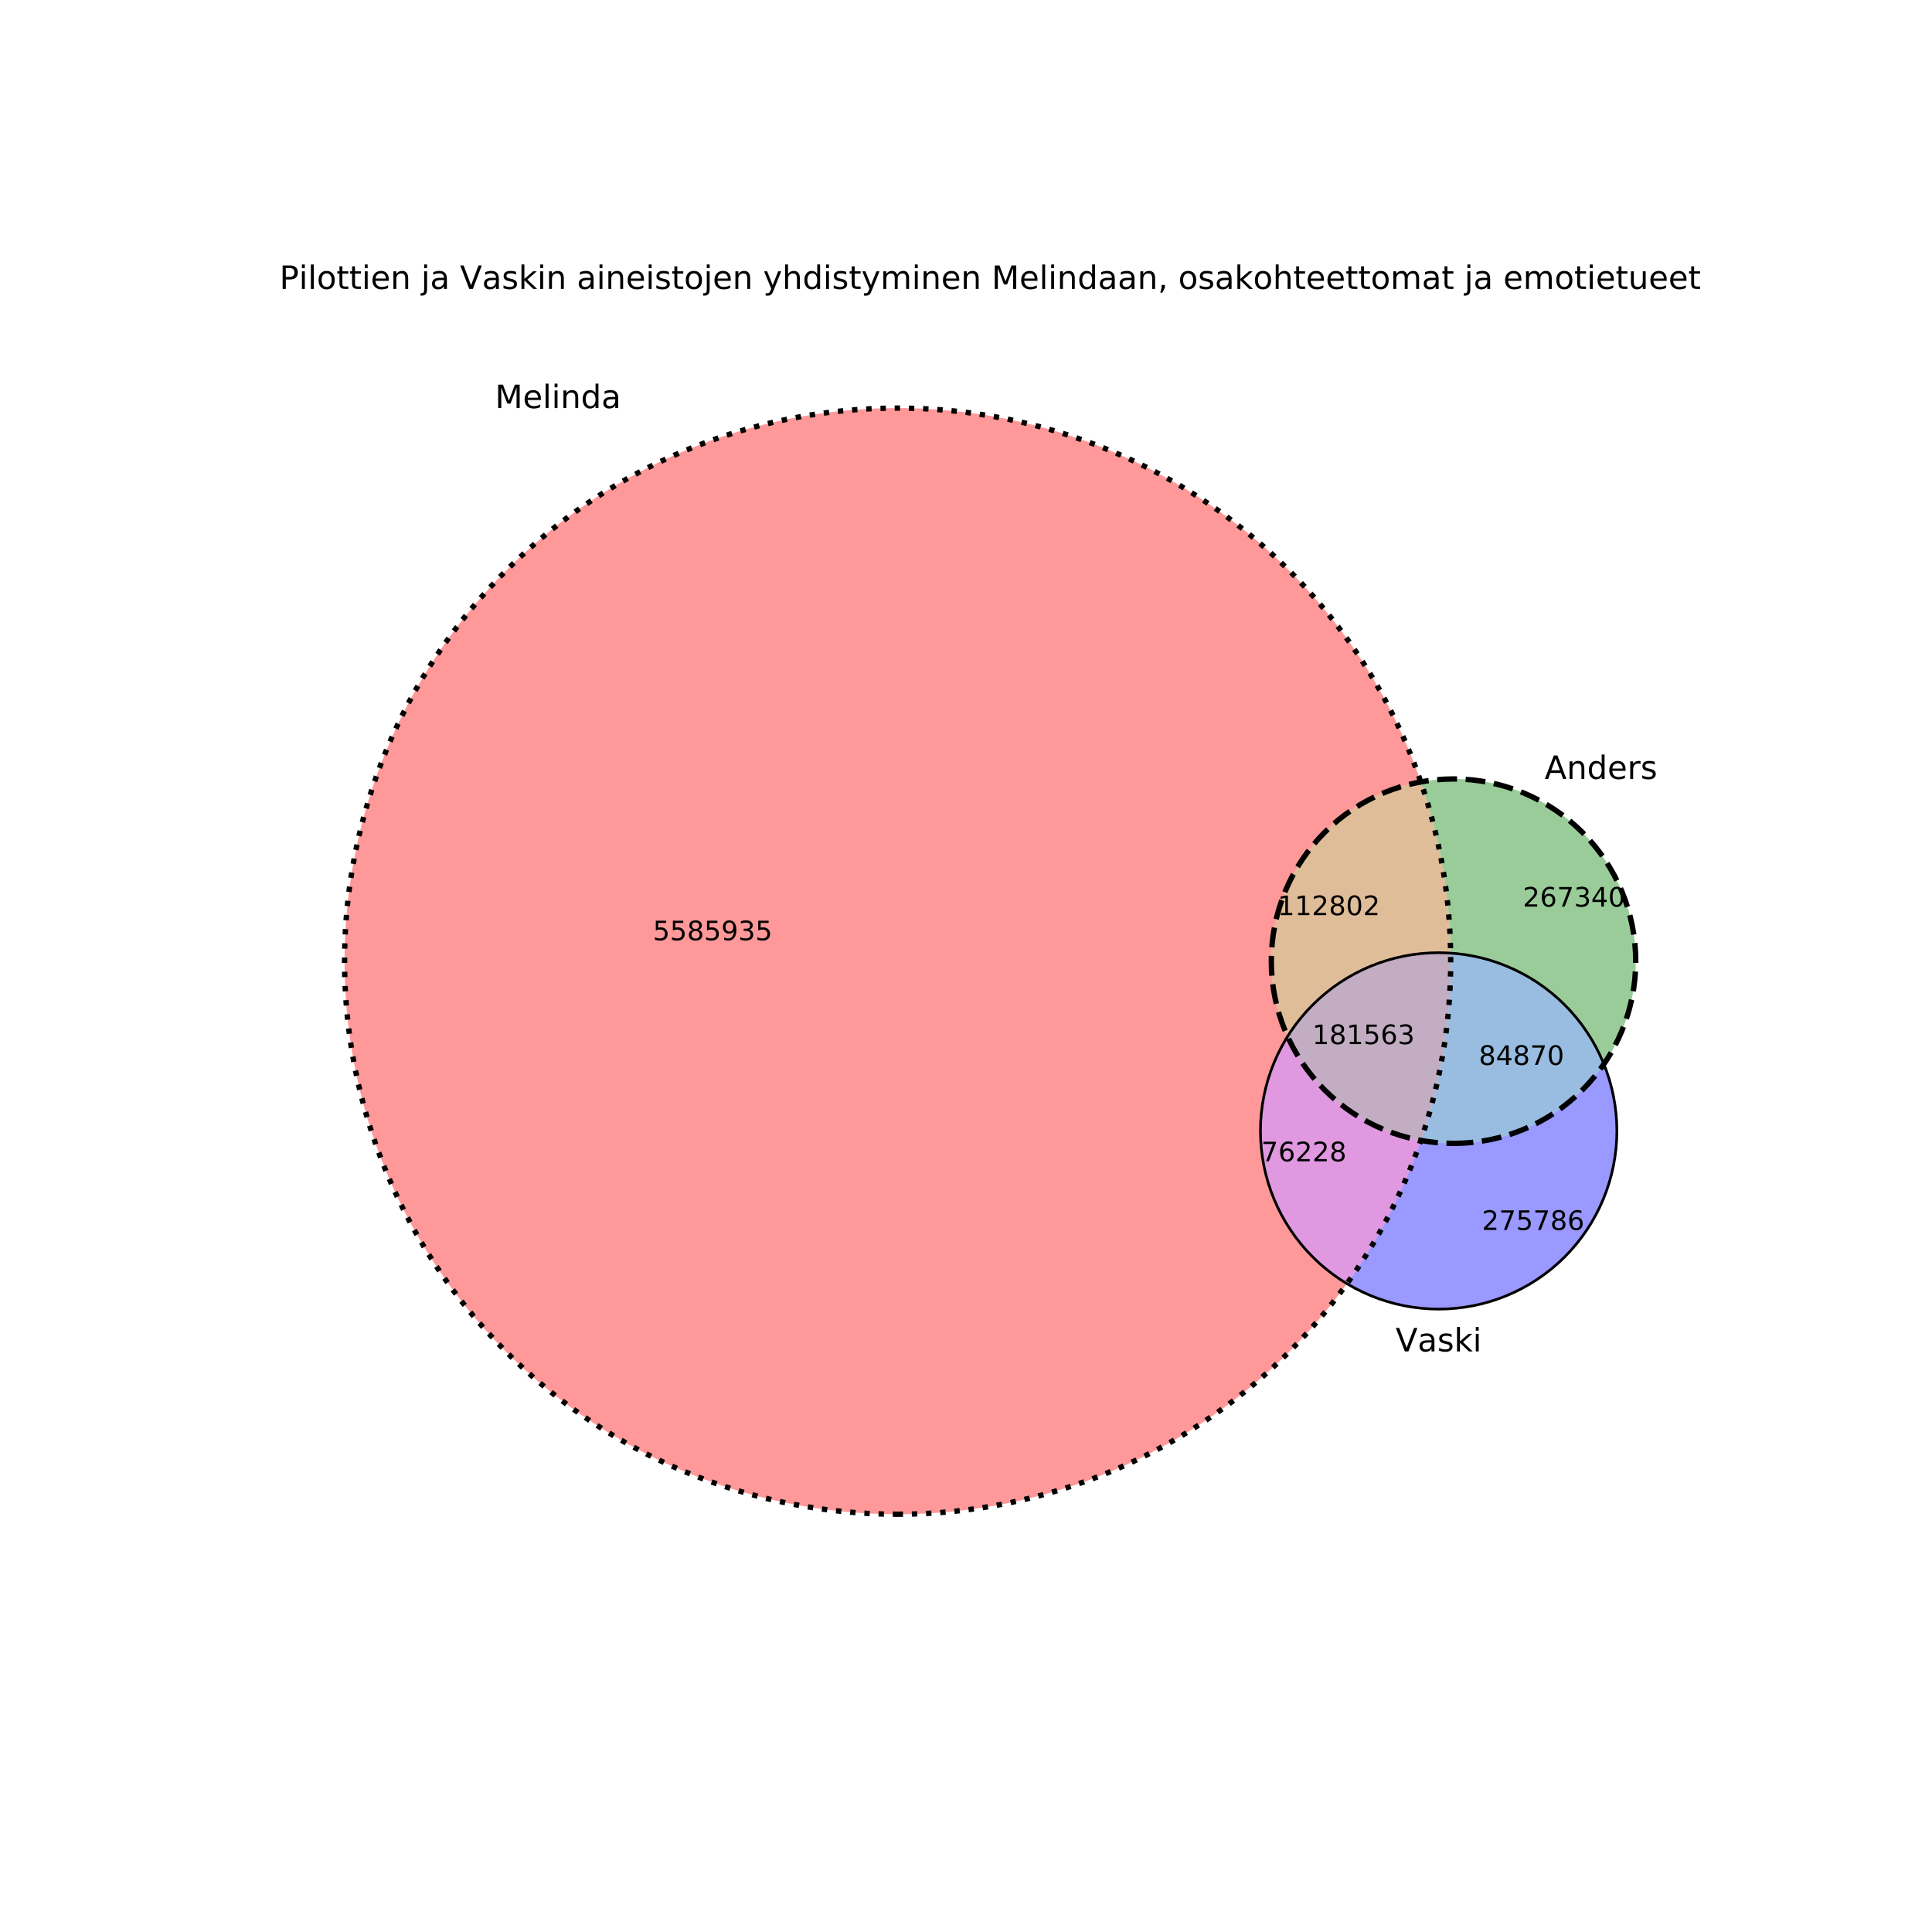
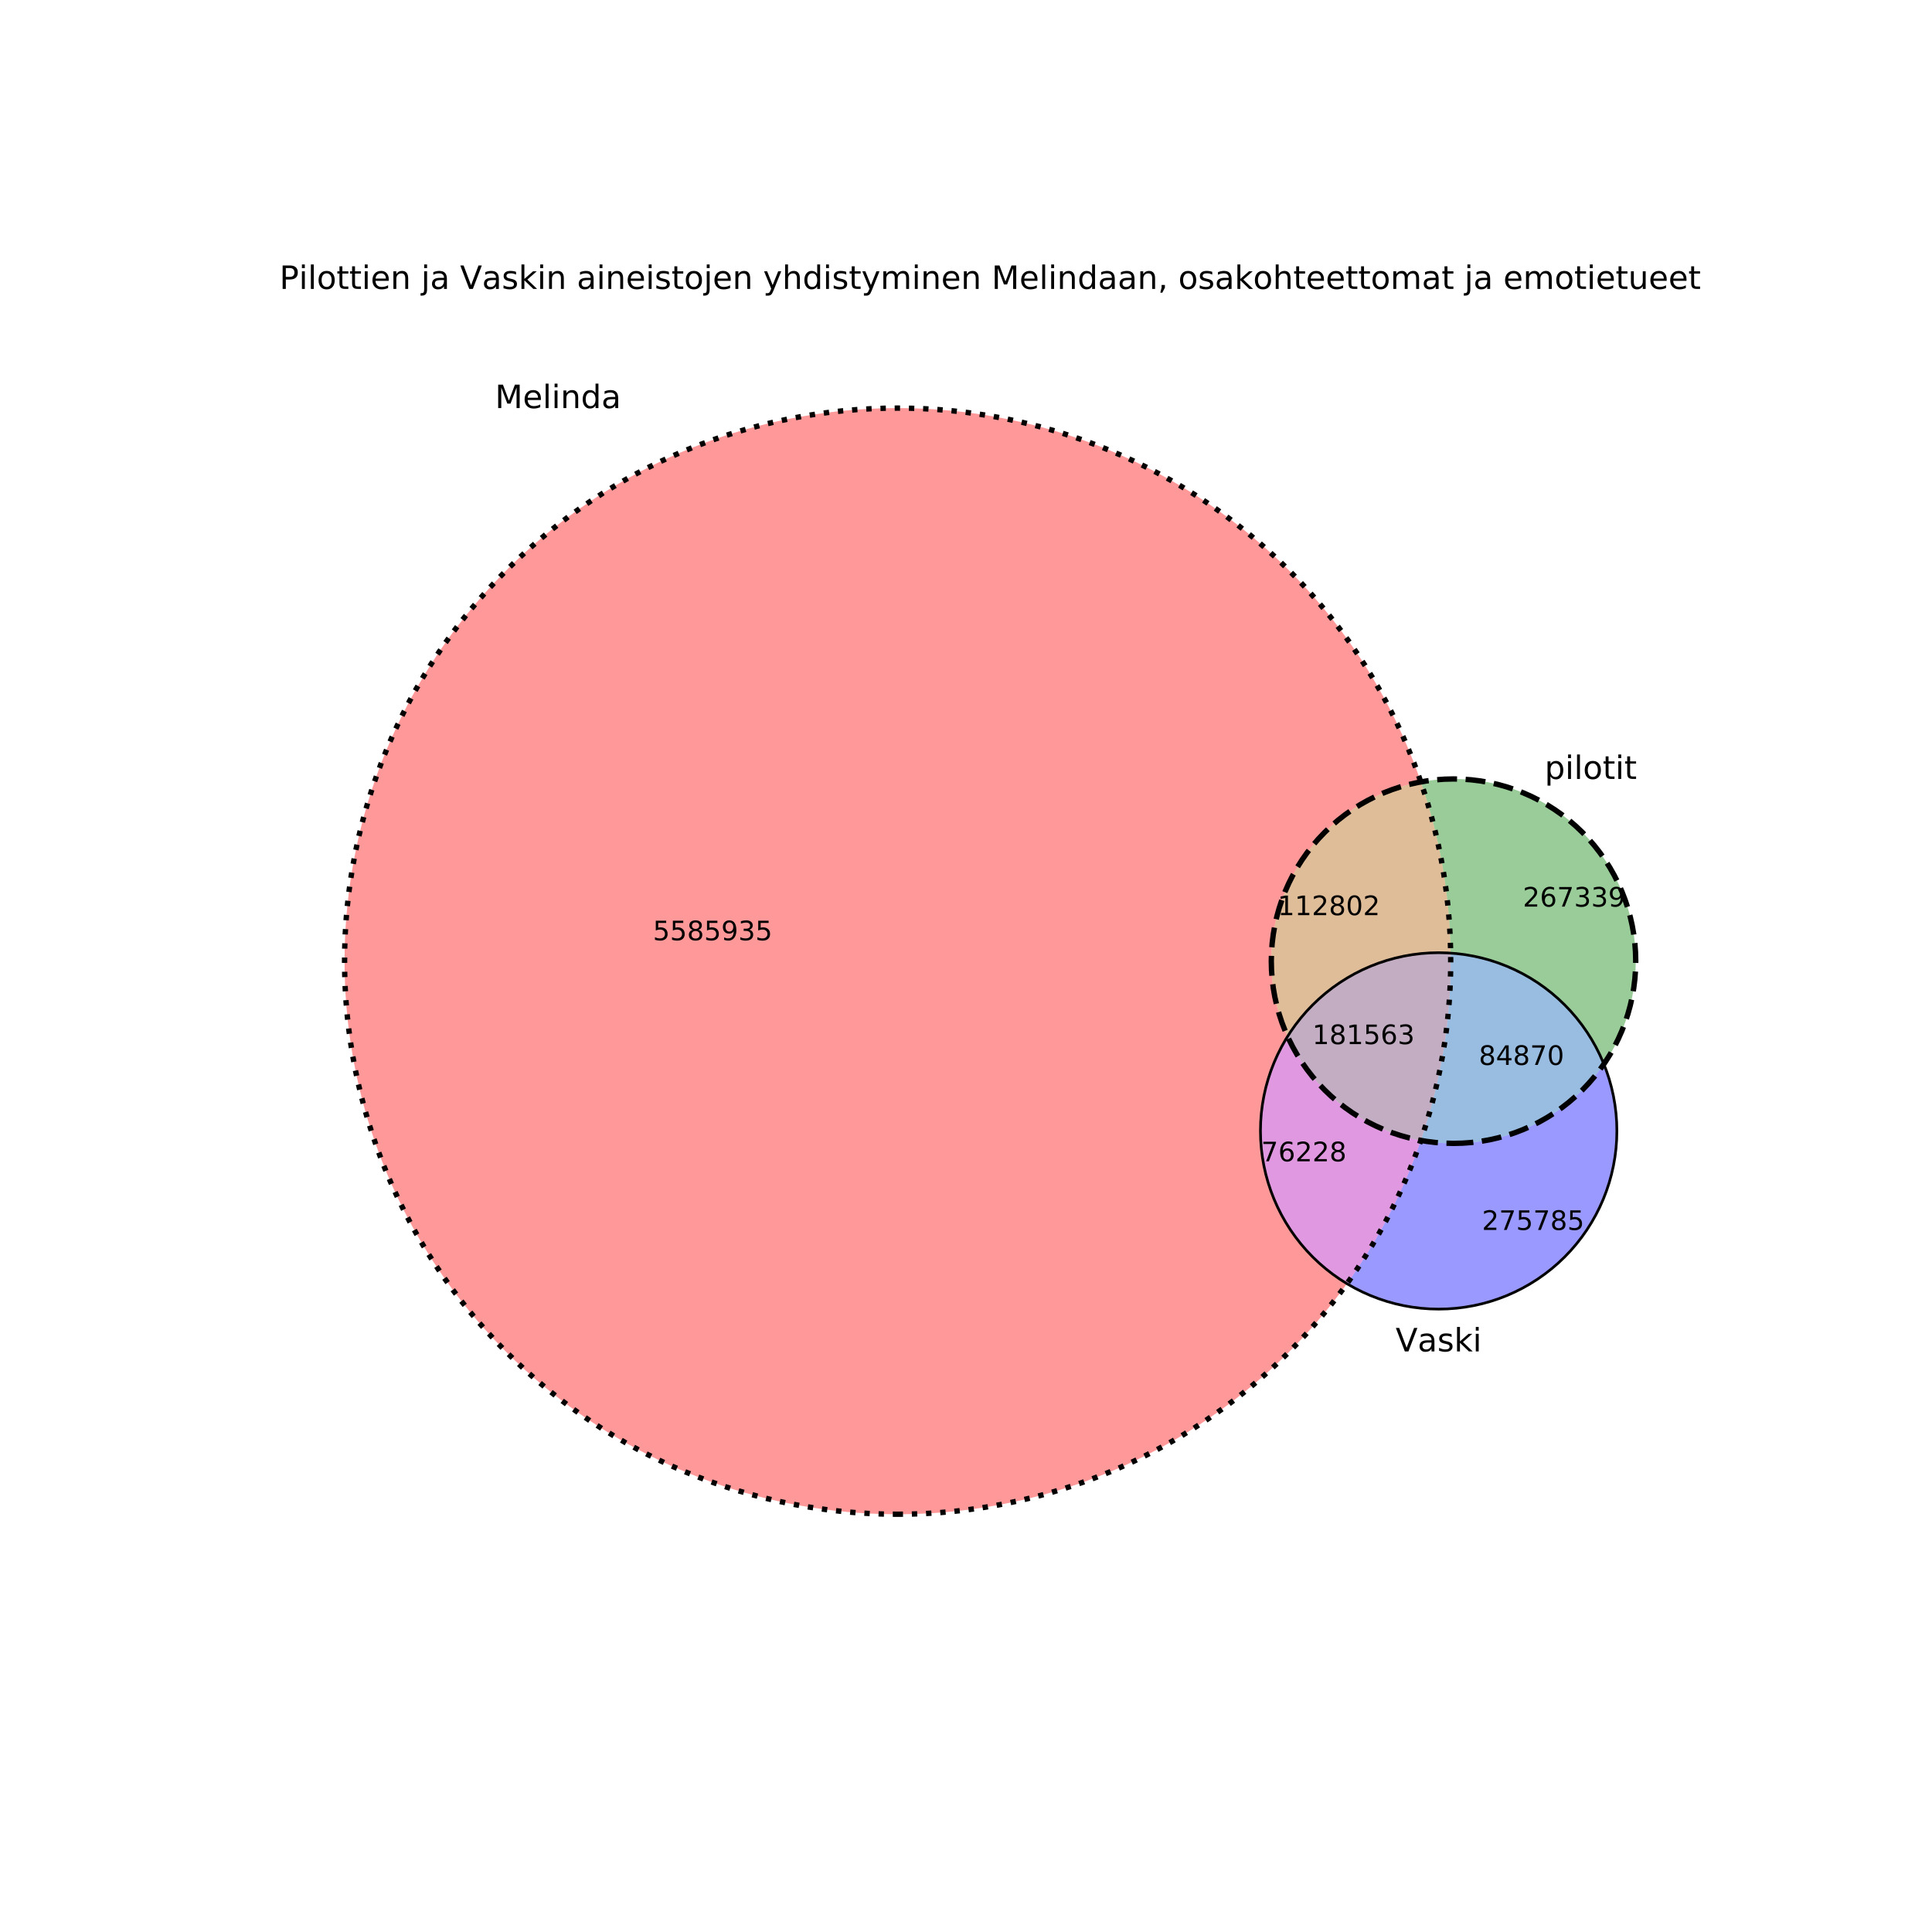
<svg xmlns="http://www.w3.org/2000/svg" xmlns:xlink="http://www.w3.org/1999/xlink" height="720pt" version="1.1" viewBox="0 0 720 720" width="720pt">
  <defs>
    <style type="text/css">
*{stroke-linecap:butt;stroke-linejoin:round;}
  </style>
  </defs>
  <g id="figure_1">
    <g id="patch_1">
      <path d="M 0 720  L 720 720  L 720 0  L 0 0  z " style="fill:#ffffff;" />
    </g>
    <g id="axes_1">
      <g id="patch_2">
-         <path clip-path="url(#p26ee53c2f3)" d="M 529.507 291.393  C 522.071 269.69 511.063 249.379 496.938 231.301  C 482.813 213.223 465.769 197.629 446.508 185.164  C 427.248 172.699 406.041 163.537 383.763 158.056  C 361.486 152.575 338.449 150.852 315.603 152.958  C 292.758 155.064 270.424 160.969 249.524 170.43  C 228.624 179.891 209.449 192.776 192.792 208.551  C 176.135 224.327 162.228 242.774 151.646 263.13  C 141.063 283.485 133.954 305.466 130.61 328.163  C 127.267 350.86 127.737 373.957 132 396.499  C 136.263 419.042 144.26 440.715 155.66 460.624  C 167.061 480.533 181.706 498.399 198.99 513.485  C 216.275 528.571 235.957 540.665 257.225 549.269  C 278.492 557.873 301.048 562.866 323.96 564.041  C 346.872 565.217 369.82 562.559 391.856 556.177  C 413.893 549.796 434.71 539.779 453.448 526.542  C 472.186 513.305 488.583 497.031 501.961 478.394  C 494.398 473.852 487.814 467.849 482.596 460.735  C 477.379 453.621 473.63 445.539 471.571 436.96  C 469.511 428.382 469.181 419.478 470.6 410.771  C 472.02 402.064 475.16 393.726 479.837 386.245  C 475.574 376.845 473.51 366.595 473.803 356.277  C 474.095 345.959 476.736 335.842 481.524 326.698  C 486.313 317.553 493.124 309.62 501.438 303.503  C 509.752 297.386 519.352 293.244 529.507 291.393  " style="fill:#ff0000;opacity:0.4;" />
+         <path clip-path="url(#pcb6c065534)" d="M 529.507 291.393  C 522.071 269.69 511.063 249.379 496.938 231.301  C 482.813 213.223 465.769 197.629 446.509 185.164  C 427.248 172.699 406.041 163.537 383.763 158.056  C 361.486 152.575 338.449 150.852 315.603 152.958  C 292.758 155.064 270.424 160.969 249.524 170.43  C 228.624 179.891 209.449 192.776 192.792 208.551  C 176.135 224.327 162.228 242.774 151.646 263.13  C 141.063 283.485 133.954 305.466 130.61 328.163  C 127.267 350.86 127.737 373.957 132 396.499  C 136.263 419.042 144.26 440.715 155.66 460.624  C 167.061 480.533 181.706 498.399 198.99 513.485  C 216.275 528.571 235.957 540.665 257.225 549.269  C 278.493 557.873 301.048 562.866 323.96 564.042  C 346.872 565.217 369.82 562.559 391.857 556.178  C 413.893 549.796 434.71 539.779 453.448 526.542  C 472.186 513.304 488.583 497.031 501.961 478.394  C 494.398 473.852 487.814 467.849 482.597 460.735  C 477.379 453.621 473.63 445.539 471.571 436.96  C 469.511 428.382 469.181 419.478 470.601 410.771  C 472.02 402.063 475.16 393.726 479.837 386.245  C 475.574 376.845 473.51 366.595 473.803 356.277  C 474.095 345.959 476.736 335.842 481.525 326.698  C 486.313 317.553 493.124 309.62 501.438 303.503  C 509.752 297.386 519.353 293.244 529.507 291.393  " style="fill:#ff0000;opacity:0.4;" />
      </g>
      <g id="patch_3">
-         <path clip-path="url(#p26ee53c2f3)" d="M 529.507 291.393  C 533.022 301.651 535.722 312.171 537.581 322.853  C 539.441 333.536 540.454 344.349 540.613 355.192  C 553.054 356.03 565.011 360.355 575.109 367.67  C 585.208 374.984 593.045 384.998 597.719 396.557  C 605.289 385.499 609.418 372.443 609.585 359.044  C 609.751 345.644 605.947 332.489 598.655 321.246  C 591.362 310.003 580.902 301.167 568.599 295.855  C 556.296 290.543 542.691 288.99 529.507 291.393  " style="fill:#008000;opacity:0.4;" />
+         <path clip-path="url(#pcb6c065534)" d="M 529.507 291.393  C 533.022 301.651 535.722 312.171 537.581 322.853  C 539.441 333.536 540.454 344.349 540.613 355.192  C 553.054 356.03 565.011 360.355 575.109 367.67  C 585.208 374.984 593.045 384.997 597.719 396.557  C 605.289 385.499 609.418 372.443 609.585 359.043  C 609.751 345.644 605.947 332.489 598.655 321.246  C 591.362 310.003 580.902 301.167 568.599 295.855  C 556.296 290.543 542.691 288.99 529.507 291.393  " style="fill:#008000;opacity:0.4;" />
      </g>
      <g id="patch_4">
-         <path clip-path="url(#p26ee53c2f3)" d="M 529.507 291.393  C 519.352 293.244 509.752 297.386 501.438 303.503  C 493.124 309.62 486.313 317.553 481.524 326.698  C 476.736 335.842 474.095 345.959 473.803 356.277  C 473.51 366.595 475.574 376.845 479.837 386.245  C 486.209 376.055 495.229 367.783 505.931 362.314  C 516.633 356.846 528.622 354.384 540.613 355.192  C 540.454 344.349 539.441 333.536 537.581 322.853  C 535.722 312.171 533.022 301.651 529.507 291.393  " style="fill:#b25900;opacity:0.4;" />
+         <path clip-path="url(#pcb6c065534)" d="M 529.507 291.393  C 519.353 293.244 509.752 297.386 501.438 303.503  C 493.124 309.62 486.313 317.553 481.525 326.698  C 476.736 335.842 474.095 345.959 473.803 356.277  C 473.51 366.595 475.574 376.845 479.837 386.245  C 486.209 376.055 495.229 367.783 505.931 362.314  C 516.633 356.846 528.622 354.384 540.613 355.192  C 540.454 344.349 539.441 333.536 537.581 322.853  C 535.722 312.171 533.022 301.651 529.507 291.393  " style="fill:#b25900;opacity:0.4;" />
      </g>
      <g id="patch_5">
-         <path clip-path="url(#p26ee53c2f3)" d="M 501.961 478.394  C 513.899 485.561 527.793 488.797 541.669 487.639  C 555.545 486.482 568.712 480.99 579.297 471.944  C 589.882 462.897 597.359 450.747 600.665 437.221  C 603.97 423.695 602.939 409.466 597.719 396.557  C 590.312 407.379 579.926 415.827 567.823 420.875  C 555.719 425.923 542.409 427.358 529.507 425.007  C 526.249 434.517 522.299 443.776 517.69 452.709  C 513.08 461.643 507.823 470.227 501.961 478.394  " style="fill:#0000ff;opacity:0.4;" />
+         <path clip-path="url(#pcb6c065534)" d="M 501.961 478.394  C 513.899 485.561 527.793 488.797 541.669 487.639  C 555.545 486.482 568.712 480.99 579.297 471.943  C 589.882 462.897 597.359 450.747 600.665 437.221  C 603.97 423.695 602.939 409.466 597.719 396.557  C 590.312 407.379 579.926 415.827 567.823 420.875  C 555.719 425.923 542.409 427.358 529.507 425.007  C 526.249 434.517 522.299 443.776 517.69 452.709  C 513.08 461.643 507.823 470.227 501.961 478.394  " style="fill:#0000ff;opacity:0.4;" />
      </g>
      <g id="patch_6">
-         <path clip-path="url(#p26ee53c2f3)" d="M 501.961 478.394  C 507.823 470.227 513.08 461.643 517.69 452.709  C 522.299 443.776 526.249 434.517 529.507 425.007  C 518.713 423.04 508.555 418.485 499.905 411.735  C 491.255 404.985 484.368 396.238 479.837 386.245  C 475.16 393.726 472.02 402.064 470.6 410.771  C 469.181 419.478 469.511 428.382 471.571 436.96  C 473.63 445.539 477.379 453.621 482.596 460.735  C 487.814 467.849 494.398 473.852 501.961 478.394  " style="fill:#b200b2;opacity:0.4;" />
+         <path clip-path="url(#pcb6c065534)" d="M 501.961 478.394  C 507.823 470.227 513.08 461.643 517.69 452.709  C 522.299 443.776 526.249 434.517 529.507 425.007  C 518.713 423.04 508.555 418.485 499.905 411.735  C 491.255 404.985 484.369 396.238 479.837 386.245  C 475.16 393.726 472.02 402.063 470.601 410.771  C 469.181 419.478 469.511 428.382 471.571 436.96  C 473.63 445.539 477.379 453.621 482.597 460.735  C 487.814 467.849 494.398 473.852 501.961 478.394  " style="fill:#b200b2;opacity:0.4;" />
      </g>
      <g id="patch_7">
-         <path clip-path="url(#p26ee53c2f3)" d="M 540.613 355.192  C 540.786 367.038 539.937 378.878 538.075 390.579  C 536.214 402.28 533.348 413.799 529.507 425.007  C 542.409 427.358 555.719 425.923 567.823 420.875  C 579.926 415.827 590.312 407.379 597.719 396.557  C 593.045 384.998 585.208 374.984 575.109 367.67  C 565.011 360.355 553.054 356.03 540.613 355.192  " style="fill:#0059b2;opacity:0.4;" />
+         <path clip-path="url(#pcb6c065534)" d="M 540.613 355.192  C 540.786 367.038 539.937 378.878 538.076 390.579  C 536.214 402.28 533.348 413.799 529.507 425.007  C 542.409 427.358 555.719 425.923 567.823 420.875  C 579.926 415.827 590.312 407.379 597.719 396.557  C 593.045 384.997 585.208 374.984 575.109 367.67  C 565.011 360.355 553.054 356.03 540.613 355.192  " style="fill:#0059b2;opacity:0.4;" />
      </g>
      <g id="patch_8">
-         <path clip-path="url(#p26ee53c2f3)" d="M 479.837 386.245  C 484.368 396.238 491.255 404.985 499.905 411.735  C 508.555 418.485 518.713 423.04 529.507 425.007  C 533.348 413.799 536.214 402.28 538.075 390.579  C 539.937 378.878 540.786 367.038 540.613 355.192  C 528.622 354.384 516.633 356.846 505.931 362.314  C 495.229 367.783 486.209 376.055 479.837 386.245  " style="fill:#663366;opacity:0.4;" />
+         <path clip-path="url(#pcb6c065534)" d="M 479.837 386.245  C 484.369 396.238 491.255 404.985 499.905 411.735  C 508.555 418.485 518.713 423.04 529.507 425.007  C 533.348 413.799 536.214 402.28 538.076 390.579  C 539.937 378.878 540.786 367.038 540.613 355.192  C 528.622 354.384 516.633 356.846 505.931 362.314  C 495.229 367.783 486.209 376.055 479.837 386.245  " style="fill:#663366;opacity:0.4;" />
      </g>
      <g id="patch_9">
-         <path clip-path="url(#p26ee53c2f3)" d="M 334.522 564.312  C 389.184 564.312 441.614 542.595 480.266 503.943  C 518.917 465.292 540.635 412.862 540.635 358.2  C 540.635 303.538 518.917 251.108 480.266 212.457  C 441.614 173.805 389.184 152.088 334.522 152.088  C 279.861 152.088 227.431 173.805 188.779 212.457  C 150.127 251.108 128.41 303.538 128.41 358.2  C 128.41 412.862 150.127 465.292 188.779 503.943  C 227.431 542.595 279.861 564.312 334.522 564.312  z " style="fill:none;stroke:#000000;stroke-dasharray:2,3.3;stroke-dashoffset:0;stroke-linejoin:miter;stroke-width:2;" />
+         <path clip-path="url(#pcb6c065534)" d="M 334.522 564.312  C 389.184 564.312 441.614 542.595 480.266 503.943  C 518.917 465.292 540.635 412.862 540.635 358.2  C 540.635 303.538 518.917 251.108 480.266 212.457  C 441.614 173.805 389.184 152.088 334.522 152.088  C 279.861 152.088 227.431 173.805 188.779 212.457  C 150.127 251.108 128.41 303.538 128.41 358.2  C 128.41 412.862 150.127 465.292 188.779 503.943  C 227.431 542.595 279.861 564.312 334.522 564.312  z " style="fill:none;stroke:#000000;stroke-dasharray:2,3.3;stroke-dashoffset:0;stroke-linejoin:miter;stroke-width:2;" />
      </g>
      <g id="patch_10">
-         <path clip-path="url(#p26ee53c2f3)" d="M 541.683 426.107  C 559.692 426.107 576.966 418.952 589.7 406.218  C 602.435 393.483 609.59 376.209 609.59 358.2  C 609.59 340.191 602.435 322.917 589.7 310.182  C 576.966 297.448 559.692 290.293 541.683 290.293  C 523.673 290.293 506.399 297.448 493.665 310.182  C 480.93 322.917 473.775 340.191 473.775 358.2  C 473.775 376.209 480.93 393.483 493.665 406.218  C 506.399 418.952 523.673 426.107 541.683 426.107  z " style="fill:none;stroke:#000000;stroke-dasharray:7.4,3.2;stroke-dashoffset:0;stroke-linejoin:miter;stroke-width:2;" />
+         <path clip-path="url(#pcb6c065534)" d="M 541.683 426.107  C 559.692 426.107 576.966 418.952 589.7 406.218  C 602.435 393.483 609.59 376.209 609.59 358.2  C 609.59 340.191 602.435 322.917 589.7 310.182  C 576.966 297.448 559.692 290.293 541.683 290.293  C 523.673 290.293 506.399 297.448 493.665 310.182  C 480.931 322.917 473.775 340.191 473.775 358.2  C 473.775 376.209 480.931 393.483 493.665 406.218  C 506.399 418.952 523.673 426.107 541.683 426.107  z " style="fill:none;stroke:#000000;stroke-dasharray:7.4,3.2;stroke-dashoffset:0;stroke-linejoin:miter;stroke-width:2;" />
      </g>
      <g id="patch_11">
-         <path clip-path="url(#p26ee53c2f3)" d="M 536.149 487.869  C 553.762 487.869 570.656 480.871 583.111 468.417  C 595.565 455.963 602.563 439.069 602.563 421.455  C 602.563 403.842 595.565 386.948 583.111 374.494  C 570.656 362.039 553.762 355.042 536.149 355.042  C 518.536 355.042 501.642 362.039 489.187 374.494  C 476.733 386.948 469.735 403.842 469.735 421.455  C 469.735 439.069 476.733 455.963 489.187 468.417  C 501.642 480.871 518.536 487.869 536.149 487.869  z " style="fill:none;stroke:#000000;stroke-linejoin:miter;" />
+         <path clip-path="url(#pcb6c065534)" d="M 536.149 487.869  C 553.762 487.869 570.657 480.871 583.111 468.417  C 595.565 455.963 602.563 439.068 602.563 421.455  C 602.563 403.842 595.565 386.948 583.111 374.494  C 570.657 362.039 553.762 355.041 536.149 355.041  C 518.536 355.041 501.642 362.039 489.188 374.494  C 476.733 386.948 469.735 403.842 469.735 421.455  C 469.735 439.068 476.733 455.963 489.188 468.417  C 501.642 480.871 518.536 487.869 536.149 487.869  z " style="fill:none;stroke:#000000;stroke-linejoin:miter;" />
      </g>
      <g id="text_1">
        <defs>
          <path d="M 10.797 72.906  L 49.516 72.906  L 49.516 64.594  L 19.828 64.594  L 19.828 46.734  Q 21.969 47.469 24.109 47.828  Q 26.266 48.188 28.422 48.188  Q 40.625 48.188 47.75 41.5  Q 54.891 34.812 54.891 23.391  Q 54.891 11.625 47.562 5.094  Q 40.234 -1.422 26.906 -1.422  Q 22.312 -1.422 17.547 -0.641  Q 12.797 0.141 7.719 1.703  L 7.719 11.625  Q 12.109 9.234 16.797 8.062  Q 21.484 6.891 26.703 6.891  Q 35.156 6.891 40.078 11.328  Q 45.016 15.766 45.016 23.391  Q 45.016 31 40.078 35.438  Q 35.156 39.891 26.703 39.891  Q 22.75 39.891 18.812 39.016  Q 14.891 38.141 10.797 36.281  z " id="DejaVuSans-35" />
          <path d="M 31.781 34.625  Q 24.75 34.625 20.719 30.859  Q 16.703 27.094 16.703 20.516  Q 16.703 13.922 20.719 10.156  Q 24.75 6.391 31.781 6.391  Q 38.812 6.391 42.859 10.172  Q 46.922 13.969 46.922 20.516  Q 46.922 27.094 42.891 30.859  Q 38.875 34.625 31.781 34.625  z M 21.922 38.812  Q 15.578 40.375 12.031 44.719  Q 8.5 49.078 8.5 55.328  Q 8.5 64.062 14.719 69.141  Q 20.953 74.219 31.781 74.219  Q 42.672 74.219 48.875 69.141  Q 55.078 64.062 55.078 55.328  Q 55.078 49.078 51.531 44.719  Q 48 40.375 41.703 38.812  Q 48.828 37.156 52.797 32.312  Q 56.781 27.484 56.781 20.516  Q 56.781 9.906 50.312 4.234  Q 43.844 -1.422 31.781 -1.422  Q 19.734 -1.422 13.25 4.234  Q 6.781 9.906 6.781 20.516  Q 6.781 27.484 10.781 32.312  Q 14.797 37.156 21.922 38.812  z M 18.312 54.391  Q 18.312 48.734 21.844 45.562  Q 25.391 42.391 31.781 42.391  Q 38.141 42.391 41.719 45.562  Q 45.312 48.734 45.312 54.391  Q 45.312 60.062 41.719 63.234  Q 38.141 66.406 31.781 66.406  Q 25.391 66.406 21.844 63.234  Q 18.312 60.062 18.312 54.391  z " id="DejaVuSans-38" />
          <path d="M 10.984 1.516  L 10.984 10.5  Q 14.703 8.734 18.5 7.812  Q 22.312 6.891 25.984 6.891  Q 35.75 6.891 40.891 13.453  Q 46.047 20.016 46.781 33.406  Q 43.953 29.203 39.594 26.953  Q 35.25 24.703 29.984 24.703  Q 19.047 24.703 12.672 31.312  Q 6.297 37.938 6.297 49.422  Q 6.297 60.641 12.938 67.422  Q 19.578 74.219 30.609 74.219  Q 43.266 74.219 49.922 64.516  Q 56.594 54.828 56.594 36.375  Q 56.594 19.141 48.406 8.859  Q 40.234 -1.422 26.422 -1.422  Q 22.703 -1.422 18.891 -0.688  Q 15.094 0.047 10.984 1.516  z M 30.609 32.422  Q 37.25 32.422 41.125 36.953  Q 45.016 41.5 45.016 49.422  Q 45.016 57.281 41.125 61.844  Q 37.25 66.406 30.609 66.406  Q 23.969 66.406 20.094 61.844  Q 16.219 57.281 16.219 49.422  Q 16.219 41.5 20.094 36.953  Q 23.969 32.422 30.609 32.422  z " id="DejaVuSans-39" />
          <path d="M 40.578 39.312  Q 47.656 37.797 51.625 33  Q 55.609 28.219 55.609 21.188  Q 55.609 10.406 48.188 4.484  Q 40.766 -1.422 27.094 -1.422  Q 22.516 -1.422 17.656 -0.516  Q 12.797 0.391 7.625 2.203  L 7.625 11.719  Q 11.719 9.328 16.594 8.109  Q 21.484 6.891 26.812 6.891  Q 36.078 6.891 40.938 10.547  Q 45.797 14.203 45.797 21.188  Q 45.797 27.641 41.281 31.266  Q 36.766 34.906 28.719 34.906  L 20.219 34.906  L 20.219 43.016  L 29.109 43.016  Q 36.375 43.016 40.234 45.922  Q 44.094 48.828 44.094 54.297  Q 44.094 59.906 40.109 62.906  Q 36.141 65.922 28.719 65.922  Q 24.656 65.922 20.016 65.031  Q 15.375 64.156 9.812 62.312  L 9.812 71.094  Q 15.438 72.656 20.344 73.438  Q 25.25 74.219 29.594 74.219  Q 40.828 74.219 47.359 69.109  Q 53.906 64.016 53.906 55.328  Q 53.906 49.266 50.438 45.094  Q 46.969 40.922 40.578 39.312  z " id="DejaVuSans-33" />
        </defs>
-         <g transform="translate(243.3163 350.4058)scale(0.1 -0.1)">
+         <g transform="translate(243.3164 350.4058)scale(0.1 -0.1)">
          <use xlink:href="#DejaVuSans-35" />
          <use x="63.623" xlink:href="#DejaVuSans-35" />
          <use x="127.246" xlink:href="#DejaVuSans-38" />
          <use x="190.869" xlink:href="#DejaVuSans-35" />
          <use x="254.492" xlink:href="#DejaVuSans-39" />
          <use x="318.115" xlink:href="#DejaVuSans-33" />
          <use x="381.738" xlink:href="#DejaVuSans-35" />
        </g>
      </g>
      <g id="text_2">
        <defs>
          <path d="M 19.188 8.297  L 53.609 8.297  L 53.609 0  L 7.328 0  L 7.328 8.297  Q 12.938 14.109 22.625 23.891  Q 32.328 33.688 34.812 36.531  Q 39.547 41.844 41.422 45.531  Q 43.312 49.219 43.312 52.781  Q 43.312 58.594 39.234 62.25  Q 35.156 65.922 28.609 65.922  Q 23.969 65.922 18.812 64.312  Q 13.672 62.703 7.812 59.422  L 7.812 69.391  Q 13.766 71.781 18.938 73  Q 24.125 74.219 28.422 74.219  Q 39.75 74.219 46.484 68.547  Q 53.219 62.891 53.219 53.422  Q 53.219 48.922 51.531 44.891  Q 49.859 40.875 45.406 35.406  Q 44.188 33.984 37.641 27.219  Q 31.109 20.453 19.188 8.297  z " id="DejaVuSans-32" />
          <path d="M 33.016 40.375  Q 26.375 40.375 22.484 35.828  Q 18.609 31.297 18.609 23.391  Q 18.609 15.531 22.484 10.953  Q 26.375 6.391 33.016 6.391  Q 39.656 6.391 43.531 10.953  Q 47.406 15.531 47.406 23.391  Q 47.406 31.297 43.531 35.828  Q 39.656 40.375 33.016 40.375  z M 52.594 71.297  L 52.594 62.312  Q 48.875 64.062 45.094 64.984  Q 41.312 65.922 37.594 65.922  Q 27.828 65.922 22.672 59.328  Q 17.531 52.734 16.797 39.406  Q 19.672 43.656 24.016 45.922  Q 28.375 48.188 33.594 48.188  Q 44.578 48.188 50.953 41.516  Q 57.328 34.859 57.328 23.391  Q 57.328 12.156 50.688 5.359  Q 44.047 -1.422 33.016 -1.422  Q 20.359 -1.422 13.672 8.266  Q 6.984 17.969 6.984 36.375  Q 6.984 53.656 15.188 63.938  Q 23.391 74.219 37.203 74.219  Q 40.922 74.219 44.703 73.484  Q 48.484 72.75 52.594 71.297  z " id="DejaVuSans-36" />
          <path d="M 8.203 72.906  L 55.078 72.906  L 55.078 68.703  L 28.609 0  L 18.312 0  L 43.219 64.594  L 8.203 64.594  z " id="DejaVuSans-37" />
-           <path d="M 37.797 64.312  L 12.891 25.391  L 37.797 25.391  z M 35.203 72.906  L 47.609 72.906  L 47.609 25.391  L 58.016 25.391  L 58.016 17.188  L 47.609 17.188  L 47.609 0  L 37.797 0  L 37.797 17.188  L 4.891 17.188  L 4.891 26.703  z " id="DejaVuSans-34" />
-           <path d="M 31.781 66.406  Q 24.172 66.406 20.328 58.906  Q 16.5 51.422 16.5 36.375  Q 16.5 21.391 20.328 13.891  Q 24.172 6.391 31.781 6.391  Q 39.453 6.391 43.281 13.891  Q 47.125 21.391 47.125 36.375  Q 47.125 51.422 43.281 58.906  Q 39.453 66.406 31.781 66.406  z M 31.781 74.219  Q 44.047 74.219 50.516 64.516  Q 56.984 54.828 56.984 36.375  Q 56.984 17.969 50.516 8.266  Q 44.047 -1.422 31.781 -1.422  Q 19.531 -1.422 13.062 8.266  Q 6.594 17.969 6.594 36.375  Q 6.594 54.828 13.062 64.516  Q 19.531 74.219 31.781 74.219  z " id="DejaVuSans-30" />
-         </defs>
-         <g transform="translate(567.5174 337.8636)scale(0.1 -0.1)">
+         </defs>
+         <g transform="translate(567.5175 337.8636)scale(0.1 -0.1)">
          <use xlink:href="#DejaVuSans-32" />
          <use x="63.623" xlink:href="#DejaVuSans-36" />
          <use x="127.246" xlink:href="#DejaVuSans-37" />
          <use x="190.869" xlink:href="#DejaVuSans-33" />
-           <use x="254.492" xlink:href="#DejaVuSans-34" />
-           <use x="318.115" xlink:href="#DejaVuSans-30" />
+           <use x="254.492" xlink:href="#DejaVuSans-33" />
+           <use x="318.115" xlink:href="#DejaVuSans-39" />
        </g>
      </g>
      <g id="text_3">
        <defs>
          <path d="M 12.406 8.297  L 28.516 8.297  L 28.516 63.922  L 10.984 60.406  L 10.984 69.391  L 28.422 72.906  L 38.281 72.906  L 38.281 8.297  L 54.391 8.297  L 54.391 0  L 12.406 0  z " id="DejaVuSans-31" />
-         </defs>
-         <g transform="translate(476.148 341.0506)scale(0.1 -0.1)">
+           <path d="M 31.781 66.406  Q 24.172 66.406 20.328 58.906  Q 16.5 51.422 16.5 36.375  Q 16.5 21.391 20.328 13.891  Q 24.172 6.391 31.781 6.391  Q 39.453 6.391 43.281 13.891  Q 47.125 21.391 47.125 36.375  Q 47.125 51.422 43.281 58.906  Q 39.453 66.406 31.781 66.406  z M 31.781 74.219  Q 44.047 74.219 50.516 64.516  Q 56.984 54.828 56.984 36.375  Q 56.984 17.969 50.516 8.266  Q 44.047 -1.422 31.781 -1.422  Q 19.531 -1.422 13.062 8.266  Q 6.594 17.969 6.594 36.375  Q 6.594 54.828 13.062 64.516  Q 19.531 74.219 31.781 74.219  z " id="DejaVuSans-30" />
+         </defs>
+         <g transform="translate(476.148 341.0505)scale(0.1 -0.1)">
          <use xlink:href="#DejaVuSans-31" />
          <use x="63.623" xlink:href="#DejaVuSans-31" />
          <use x="127.246" xlink:href="#DejaVuSans-32" />
          <use x="190.869" xlink:href="#DejaVuSans-38" />
          <use x="254.492" xlink:href="#DejaVuSans-30" />
          <use x="318.115" xlink:href="#DejaVuSans-32" />
        </g>
      </g>
      <g id="text_4">
-         <g transform="translate(552.2826 458.3549)scale(0.1 -0.1)">
+         <g transform="translate(552.2826 458.3548)scale(0.1 -0.1)">
          <use xlink:href="#DejaVuSans-32" />
          <use x="63.623" xlink:href="#DejaVuSans-37" />
          <use x="127.246" xlink:href="#DejaVuSans-35" />
          <use x="190.869" xlink:href="#DejaVuSans-37" />
          <use x="254.492" xlink:href="#DejaVuSans-38" />
-           <use x="318.115" xlink:href="#DejaVuSans-36" />
+           <use x="318.115" xlink:href="#DejaVuSans-35" />
        </g>
      </g>
      <g id="text_5">
-         <g transform="translate(470.0089 432.7873)scale(0.1 -0.1)">
+         <g transform="translate(470.009 432.7873)scale(0.1 -0.1)">
          <use xlink:href="#DejaVuSans-37" />
          <use x="63.623" xlink:href="#DejaVuSans-36" />
          <use x="127.246" xlink:href="#DejaVuSans-32" />
          <use x="190.869" xlink:href="#DejaVuSans-32" />
          <use x="254.492" xlink:href="#DejaVuSans-38" />
        </g>
      </g>
      <g id="text_6">
-         <g transform="translate(551.1141 396.8657)scale(0.1 -0.1)">
+         <defs>
+           <path d="M 37.797 64.312  L 12.891 25.391  L 37.797 25.391  z M 35.203 72.906  L 47.609 72.906  L 47.609 25.391  L 58.016 25.391  L 58.016 17.188  L 47.609 17.188  L 47.609 0  L 37.797 0  L 37.797 17.188  L 4.891 17.188  L 4.891 26.703  z " id="DejaVuSans-34" />
+         </defs>
+         <g transform="translate(551.1142 396.8657)scale(0.1 -0.1)">
          <use xlink:href="#DejaVuSans-38" />
          <use x="63.623" xlink:href="#DejaVuSans-34" />
          <use x="127.246" xlink:href="#DejaVuSans-38" />
          <use x="190.869" xlink:href="#DejaVuSans-37" />
          <use x="254.492" xlink:href="#DejaVuSans-30" />
        </g>
      </g>
      <g id="text_7">
-         <g transform="translate(489.0478 389.1129)scale(0.1 -0.1)">
+         <g transform="translate(489.0479 389.1128)scale(0.1 -0.1)">
          <use xlink:href="#DejaVuSans-31" />
          <use x="63.623" xlink:href="#DejaVuSans-38" />
          <use x="127.246" xlink:href="#DejaVuSans-31" />
          <use x="190.869" xlink:href="#DejaVuSans-35" />
          <use x="254.492" xlink:href="#DejaVuSans-36" />
          <use x="318.115" xlink:href="#DejaVuSans-33" />
        </g>
      </g>
      <g id="text_8">
        <defs>
          <path d="M 9.812 72.906  L 24.516 72.906  L 43.109 23.297  L 61.812 72.906  L 76.516 72.906  L 76.516 0  L 66.891 0  L 66.891 64.016  L 48.094 14.016  L 38.188 14.016  L 19.391 64.016  L 19.391 0  L 9.812 0  z " id="DejaVuSans-4d" />
          <path d="M 56.203 29.594  L 56.203 25.203  L 14.891 25.203  Q 15.484 15.922 20.484 11.062  Q 25.484 6.203 34.422 6.203  Q 39.594 6.203 44.453 7.469  Q 49.312 8.734 54.109 11.281  L 54.109 2.781  Q 49.266 0.734 44.188 -0.344  Q 39.109 -1.422 33.891 -1.422  Q 20.797 -1.422 13.156 6.188  Q 5.516 13.812 5.516 26.812  Q 5.516 40.234 12.766 48.109  Q 20.016 56 32.328 56  Q 43.359 56 49.781 48.891  Q 56.203 41.797 56.203 29.594  z M 47.219 32.234  Q 47.125 39.594 43.094 43.984  Q 39.062 48.391 32.422 48.391  Q 24.906 48.391 20.391 44.141  Q 15.875 39.891 15.188 32.172  z " id="DejaVuSans-65" />
          <path d="M 9.422 75.984  L 18.406 75.984  L 18.406 0  L 9.422 0  z " id="DejaVuSans-6c" />
          <path d="M 9.422 54.688  L 18.406 54.688  L 18.406 0  L 9.422 0  z M 9.422 75.984  L 18.406 75.984  L 18.406 64.594  L 9.422 64.594  z " id="DejaVuSans-69" />
          <path d="M 54.891 33.016  L 54.891 0  L 45.906 0  L 45.906 32.719  Q 45.906 40.484 42.875 44.328  Q 39.844 48.188 33.797 48.188  Q 26.516 48.188 22.312 43.547  Q 18.109 38.922 18.109 30.906  L 18.109 0  L 9.078 0  L 9.078 54.688  L 18.109 54.688  L 18.109 46.188  Q 21.344 51.125 25.703 53.562  Q 30.078 56 35.797 56  Q 45.219 56 50.047 50.172  Q 54.891 44.344 54.891 33.016  z " id="DejaVuSans-6e" />
          <path d="M 45.406 46.391  L 45.406 75.984  L 54.391 75.984  L 54.391 0  L 45.406 0  L 45.406 8.203  Q 42.578 3.328 38.25 0.953  Q 33.938 -1.422 27.875 -1.422  Q 17.969 -1.422 11.734 6.484  Q 5.516 14.406 5.516 27.297  Q 5.516 40.188 11.734 48.094  Q 17.969 56 27.875 56  Q 33.938 56 38.25 53.625  Q 42.578 51.266 45.406 46.391  z M 14.797 27.297  Q 14.797 17.391 18.875 11.75  Q 22.953 6.109 30.078 6.109  Q 37.203 6.109 41.297 11.75  Q 45.406 17.391 45.406 27.297  Q 45.406 37.203 41.297 42.844  Q 37.203 48.484 30.078 48.484  Q 22.953 48.484 18.875 42.844  Q 14.797 37.203 14.797 27.297  z " id="DejaVuSans-64" />
          <path d="M 34.281 27.484  Q 23.391 27.484 19.188 25  Q 14.984 22.516 14.984 16.5  Q 14.984 11.719 18.141 8.906  Q 21.297 6.109 26.703 6.109  Q 34.188 6.109 38.703 11.406  Q 43.219 16.703 43.219 25.484  L 43.219 27.484  z M 52.203 31.203  L 52.203 0  L 43.219 0  L 43.219 8.297  Q 40.141 3.328 35.547 0.953  Q 30.953 -1.422 24.312 -1.422  Q 15.922 -1.422 10.953 3.297  Q 6 8.016 6 15.922  Q 6 25.141 12.172 29.828  Q 18.359 34.516 30.609 34.516  L 43.219 34.516  L 43.219 35.406  Q 43.219 41.609 39.141 45  Q 35.062 48.391 27.688 48.391  Q 23 48.391 18.547 47.266  Q 14.109 46.141 10.016 43.891  L 10.016 52.203  Q 14.938 54.109 19.578 55.047  Q 24.219 56 28.609 56  Q 40.484 56 46.344 49.844  Q 52.203 43.703 52.203 31.203  z " id="DejaVuSans-61" />
        </defs>
-         <g transform="translate(184.4843 152.0877)scale(0.12 -0.12)">
+         <g transform="translate(184.4843 152.0876)scale(0.12 -0.12)">
          <use xlink:href="#DejaVuSans-4d" />
          <use x="86.279" xlink:href="#DejaVuSans-65" />
          <use x="147.803" xlink:href="#DejaVuSans-6c" />
          <use x="175.586" xlink:href="#DejaVuSans-69" />
          <use x="203.369" xlink:href="#DejaVuSans-6e" />
          <use x="266.748" xlink:href="#DejaVuSans-64" />
          <use x="330.225" xlink:href="#DejaVuSans-61" />
        </g>
      </g>
      <g id="text_9">
        <defs>
-           <path d="M 34.188 63.188  L 20.797 26.906  L 47.609 26.906  z M 28.609 72.906  L 39.797 72.906  L 67.578 0  L 57.328 0  L 50.688 18.703  L 17.828 18.703  L 11.188 0  L 0.781 0  z " id="DejaVuSans-41" />
-           <path d="M 41.109 46.297  Q 39.594 47.172 37.812 47.578  Q 36.031 48 33.891 48  Q 26.266 48 22.188 43.047  Q 18.109 38.094 18.109 28.812  L 18.109 0  L 9.078 0  L 9.078 54.688  L 18.109 54.688  L 18.109 46.188  Q 20.953 51.172 25.484 53.578  Q 30.031 56 36.531 56  Q 37.453 56 38.578 55.875  Q 39.703 55.766 41.062 55.516  z " id="DejaVuSans-72" />
+           <path d="M 18.109 8.203  L 18.109 -20.797  L 9.078 -20.797  L 9.078 54.688  L 18.109 54.688  L 18.109 46.391  Q 20.953 51.266 25.266 53.625  Q 29.594 56 35.594 56  Q 45.562 56 51.781 48.094  Q 58.016 40.188 58.016 27.297  Q 58.016 14.406 51.781 6.484  Q 45.562 -1.422 35.594 -1.422  Q 29.594 -1.422 25.266 0.953  Q 20.953 3.328 18.109 8.203  z M 48.688 27.297  Q 48.688 37.203 44.609 42.844  Q 40.531 48.484 33.406 48.484  Q 26.266 48.484 22.188 42.844  Q 18.109 37.203 18.109 27.297  Q 18.109 17.391 22.188 11.75  Q 26.266 6.109 33.406 6.109  Q 40.531 6.109 44.609 11.75  Q 48.688 17.391 48.688 27.297  z " id="DejaVuSans-70" />
+           <path d="M 30.609 48.391  Q 23.391 48.391 19.188 42.75  Q 14.984 37.109 14.984 27.297  Q 14.984 17.484 19.156 11.844  Q 23.344 6.203 30.609 6.203  Q 37.797 6.203 41.984 11.859  Q 46.188 17.531 46.188 27.297  Q 46.188 37.016 41.984 42.703  Q 37.797 48.391 30.609 48.391  z M 30.609 56  Q 42.328 56 49.016 48.375  Q 55.719 40.766 55.719 27.297  Q 55.719 13.875 49.016 6.219  Q 42.328 -1.422 30.609 -1.422  Q 18.844 -1.422 12.172 6.219  Q 5.516 13.875 5.516 27.297  Q 5.516 40.766 12.172 48.375  Q 18.844 56 30.609 56  z " id="DejaVuSans-6f" />
+           <path d="M 18.312 70.219  L 18.312 54.688  L 36.812 54.688  L 36.812 47.703  L 18.312 47.703  L 18.312 18.016  Q 18.312 11.328 20.141 9.422  Q 21.969 7.516 27.594 7.516  L 36.812 7.516  L 36.812 0  L 27.594 0  Q 17.188 0 13.234 3.875  Q 9.281 7.766 9.281 18.016  L 9.281 47.703  L 2.688 47.703  L 2.688 54.688  L 9.281 54.688  L 9.281 70.219  z " id="DejaVuSans-74" />
+         </defs>
+         <g transform="translate(575.6363 290.2927)scale(0.12 -0.12)">
+           <use xlink:href="#DejaVuSans-70" />
+           <use x="63.477" xlink:href="#DejaVuSans-69" />
+           <use x="91.26" xlink:href="#DejaVuSans-6c" />
+           <use x="119.043" xlink:href="#DejaVuSans-6f" />
+           <use x="180.225" xlink:href="#DejaVuSans-74" />
+           <use x="219.434" xlink:href="#DejaVuSans-69" />
+           <use x="247.217" xlink:href="#DejaVuSans-74" />
+         </g>
+       </g>
+       <g id="text_10">
+         <defs>
+           <path d="M 28.609 0  L 0.781 72.906  L 11.078 72.906  L 34.188 11.531  L 57.328 72.906  L 67.578 72.906  L 39.797 0  z " id="DejaVuSans-56" />
          <path d="M 44.281 53.078  L 44.281 44.578  Q 40.484 46.531 36.375 47.5  Q 32.281 48.484 27.875 48.484  Q 21.188 48.484 17.844 46.438  Q 14.5 44.391 14.5 40.281  Q 14.5 37.156 16.891 35.375  Q 19.281 33.594 26.516 31.984  L 29.594 31.297  Q 39.156 29.25 43.188 25.516  Q 47.219 21.781 47.219 15.094  Q 47.219 7.469 41.188 3.016  Q 35.156 -1.422 24.609 -1.422  Q 20.219 -1.422 15.453 -0.562  Q 10.688 0.297 5.422 2  L 5.422 11.281  Q 10.406 8.688 15.234 7.391  Q 20.062 6.109 24.812 6.109  Q 31.156 6.109 34.562 8.281  Q 37.984 10.453 37.984 14.406  Q 37.984 18.062 35.516 20.016  Q 33.062 21.969 24.703 23.781  L 21.578 24.516  Q 13.234 26.266 9.516 29.906  Q 5.812 33.547 5.812 39.891  Q 5.812 47.609 11.281 51.797  Q 16.75 56 26.812 56  Q 31.781 56 36.172 55.266  Q 40.578 54.547 44.281 53.078  z " id="DejaVuSans-73" />
-         </defs>
-         <g transform="translate(575.6363 290.2927)scale(0.12 -0.12)">
-           <use xlink:href="#DejaVuSans-41" />
-           <use x="68.408" xlink:href="#DejaVuSans-6e" />
-           <use x="131.787" xlink:href="#DejaVuSans-64" />
-           <use x="195.264" xlink:href="#DejaVuSans-65" />
-           <use x="256.787" xlink:href="#DejaVuSans-72" />
-           <use x="297.9" xlink:href="#DejaVuSans-73" />
-         </g>
-       </g>
-       <g id="text_10">
-         <defs>
-           <path d="M 28.609 0  L 0.781 72.906  L 11.078 72.906  L 34.188 11.531  L 57.328 72.906  L 67.578 72.906  L 39.797 0  z " id="DejaVuSans-56" />
          <path d="M 9.078 75.984  L 18.109 75.984  L 18.109 31.109  L 44.922 54.688  L 56.391 54.688  L 27.391 29.109  L 57.625 0  L 45.906 0  L 18.109 26.703  L 18.109 0  L 9.078 0  z " id="DejaVuSans-6b" />
        </defs>
-         <g transform="translate(520.1076 503.6287)scale(0.12 -0.12)">
+         <g transform="translate(520.1077 503.6286)scale(0.12 -0.12)">
          <use xlink:href="#DejaVuSans-56" />
          <use x="68.299" xlink:href="#DejaVuSans-61" />
          <use x="129.578" xlink:href="#DejaVuSans-73" />
          <use x="181.678" xlink:href="#DejaVuSans-6b" />
          <use x="239.588" xlink:href="#DejaVuSans-69" />
        </g>
      </g>
      <g id="text_11">
        <defs>
          <path d="M 19.672 64.797  L 19.672 37.406  L 32.078 37.406  Q 38.969 37.406 42.719 40.969  Q 46.484 44.531 46.484 51.125  Q 46.484 57.672 42.719 61.234  Q 38.969 64.797 32.078 64.797  z M 9.812 72.906  L 32.078 72.906  Q 44.344 72.906 50.609 67.359  Q 56.891 61.812 56.891 51.125  Q 56.891 40.328 50.609 34.812  Q 44.344 29.297 32.078 29.297  L 19.672 29.297  L 19.672 0  L 9.812 0  z " id="DejaVuSans-50" />
-           <path d="M 30.609 48.391  Q 23.391 48.391 19.188 42.75  Q 14.984 37.109 14.984 27.297  Q 14.984 17.484 19.156 11.844  Q 23.344 6.203 30.609 6.203  Q 37.797 6.203 41.984 11.859  Q 46.188 17.531 46.188 27.297  Q 46.188 37.016 41.984 42.703  Q 37.797 48.391 30.609 48.391  z M 30.609 56  Q 42.328 56 49.016 48.375  Q 55.719 40.766 55.719 27.297  Q 55.719 13.875 49.016 6.219  Q 42.328 -1.422 30.609 -1.422  Q 18.844 -1.422 12.172 6.219  Q 5.516 13.875 5.516 27.297  Q 5.516 40.766 12.172 48.375  Q 18.844 56 30.609 56  z " id="DejaVuSans-6f" />
-           <path d="M 18.312 70.219  L 18.312 54.688  L 36.812 54.688  L 36.812 47.703  L 18.312 47.703  L 18.312 18.016  Q 18.312 11.328 20.141 9.422  Q 21.969 7.516 27.594 7.516  L 36.812 7.516  L 36.812 0  L 27.594 0  Q 17.188 0 13.234 3.875  Q 9.281 7.766 9.281 18.016  L 9.281 47.703  L 2.688 47.703  L 2.688 54.688  L 9.281 54.688  L 9.281 70.219  z " id="DejaVuSans-74" />
          <path id="DejaVuSans-20" />
          <path d="M 9.422 54.688  L 18.406 54.688  L 18.406 -0.984  Q 18.406 -11.422 14.422 -16.109  Q 10.453 -20.797 1.609 -20.797  L -1.812 -20.797  L -1.812 -13.188  L 0.594 -13.188  Q 5.719 -13.188 7.562 -10.812  Q 9.422 -8.453 9.422 -0.984  z M 9.422 75.984  L 18.406 75.984  L 18.406 64.594  L 9.422 64.594  z " id="DejaVuSans-6a" />
          <path d="M 32.172 -5.078  Q 28.375 -14.844 24.75 -17.812  Q 21.141 -20.797 15.094 -20.797  L 7.906 -20.797  L 7.906 -13.281  L 13.188 -13.281  Q 16.891 -13.281 18.938 -11.516  Q 21 -9.766 23.484 -3.219  L 25.094 0.875  L 2.984 54.688  L 12.5 54.688  L 29.594 11.922  L 46.688 54.688  L 56.203 54.688  z " id="DejaVuSans-79" />
          <path d="M 54.891 33.016  L 54.891 0  L 45.906 0  L 45.906 32.719  Q 45.906 40.484 42.875 44.328  Q 39.844 48.188 33.797 48.188  Q 26.516 48.188 22.312 43.547  Q 18.109 38.922 18.109 30.906  L 18.109 0  L 9.078 0  L 9.078 75.984  L 18.109 75.984  L 18.109 46.188  Q 21.344 51.125 25.703 53.562  Q 30.078 56 35.797 56  Q 45.219 56 50.047 50.172  Q 54.891 44.344 54.891 33.016  z " id="DejaVuSans-68" />
          <path d="M 52 44.188  Q 55.375 50.25 60.062 53.125  Q 64.75 56 71.094 56  Q 79.641 56 84.281 50.016  Q 88.922 44.047 88.922 33.016  L 88.922 0  L 79.891 0  L 79.891 32.719  Q 79.891 40.578 77.094 44.375  Q 74.312 48.188 68.609 48.188  Q 61.625 48.188 57.562 43.547  Q 53.516 38.922 53.516 30.906  L 53.516 0  L 44.484 0  L 44.484 32.719  Q 44.484 40.625 41.703 44.406  Q 38.922 48.188 33.109 48.188  Q 26.219 48.188 22.156 43.531  Q 18.109 38.875 18.109 30.906  L 18.109 0  L 9.078 0  L 9.078 54.688  L 18.109 54.688  L 18.109 46.188  Q 21.188 51.219 25.484 53.609  Q 29.781 56 35.688 56  Q 41.656 56 45.828 52.969  Q 50 49.953 52 44.188  z " id="DejaVuSans-6d" />
          <path d="M 11.719 12.406  L 22.016 12.406  L 22.016 4  L 14.016 -11.625  L 7.719 -11.625  L 11.719 4  z " id="DejaVuSans-2c" />
          <path d="M 8.5 21.578  L 8.5 54.688  L 17.484 54.688  L 17.484 21.922  Q 17.484 14.156 20.5 10.266  Q 23.531 6.391 29.594 6.391  Q 36.859 6.391 41.078 11.031  Q 45.312 15.672 45.312 23.688  L 45.312 54.688  L 54.297 54.688  L 54.297 0  L 45.312 0  L 45.312 8.406  Q 42.047 3.422 37.719 1  Q 33.406 -1.422 27.688 -1.422  Q 18.266 -1.422 13.375 4.438  Q 8.5 10.297 8.5 21.578  z M 31.109 56  z " id="DejaVuSans-75" />
        </defs>
-         <g transform="translate(104.1544 107.6777)scale(0.12 -0.12)">
+         <g transform="translate(104.1544 107.6776)scale(0.12 -0.12)">
          <use xlink:href="#DejaVuSans-50" />
          <use x="60.271" xlink:href="#DejaVuSans-69" />
          <use x="88.055" xlink:href="#DejaVuSans-6c" />
          <use x="115.838" xlink:href="#DejaVuSans-6f" />
          <use x="177.02" xlink:href="#DejaVuSans-74" />
          <use x="216.229" xlink:href="#DejaVuSans-74" />
          <use x="255.438" xlink:href="#DejaVuSans-69" />
          <use x="283.221" xlink:href="#DejaVuSans-65" />
          <use x="344.744" xlink:href="#DejaVuSans-6e" />
          <use x="408.123" xlink:href="#DejaVuSans-20" />
          <use x="439.91" xlink:href="#DejaVuSans-6a" />
          <use x="467.693" xlink:href="#DejaVuSans-61" />
          <use x="528.973" xlink:href="#DejaVuSans-20" />
          <use x="560.76" xlink:href="#DejaVuSans-56" />
          <use x="629.059" xlink:href="#DejaVuSans-61" />
          <use x="690.338" xlink:href="#DejaVuSans-73" />
          <use x="742.438" xlink:href="#DejaVuSans-6b" />
          <use x="800.348" xlink:href="#DejaVuSans-69" />
          <use x="828.131" xlink:href="#DejaVuSans-6e" />
          <use x="891.51" xlink:href="#DejaVuSans-20" />
          <use x="923.297" xlink:href="#DejaVuSans-61" />
          <use x="984.576" xlink:href="#DejaVuSans-69" />
          <use x="1012.359" xlink:href="#DejaVuSans-6e" />
          <use x="1075.738" xlink:href="#DejaVuSans-65" />
          <use x="1137.262" xlink:href="#DejaVuSans-69" />
          <use x="1165.045" xlink:href="#DejaVuSans-73" />
          <use x="1217.145" xlink:href="#DejaVuSans-74" />
          <use x="1256.354" xlink:href="#DejaVuSans-6f" />
          <use x="1317.535" xlink:href="#DejaVuSans-6a" />
          <use x="1345.318" xlink:href="#DejaVuSans-65" />
          <use x="1406.842" xlink:href="#DejaVuSans-6e" />
          <use x="1470.221" xlink:href="#DejaVuSans-20" />
          <use x="1502.008" xlink:href="#DejaVuSans-79" />
          <use x="1561.188" xlink:href="#DejaVuSans-68" />
          <use x="1624.566" xlink:href="#DejaVuSans-64" />
          <use x="1688.043" xlink:href="#DejaVuSans-69" />
          <use x="1715.826" xlink:href="#DejaVuSans-73" />
          <use x="1767.926" xlink:href="#DejaVuSans-74" />
          <use x="1807.135" xlink:href="#DejaVuSans-79" />
          <use x="1866.314" xlink:href="#DejaVuSans-6d" />
          <use x="1963.727" xlink:href="#DejaVuSans-69" />
          <use x="1991.51" xlink:href="#DejaVuSans-6e" />
          <use x="2054.889" xlink:href="#DejaVuSans-65" />
          <use x="2116.412" xlink:href="#DejaVuSans-6e" />
          <use x="2179.791" xlink:href="#DejaVuSans-20" />
          <use x="2211.578" xlink:href="#DejaVuSans-4d" />
          <use x="2297.857" xlink:href="#DejaVuSans-65" />
          <use x="2359.381" xlink:href="#DejaVuSans-6c" />
          <use x="2387.164" xlink:href="#DejaVuSans-69" />
          <use x="2414.947" xlink:href="#DejaVuSans-6e" />
          <use x="2478.326" xlink:href="#DejaVuSans-64" />
          <use x="2541.803" xlink:href="#DejaVuSans-61" />
          <use x="2603.082" xlink:href="#DejaVuSans-61" />
          <use x="2664.361" xlink:href="#DejaVuSans-6e" />
          <use x="2727.74" xlink:href="#DejaVuSans-2c" />
          <use x="2759.527" xlink:href="#DejaVuSans-20" />
          <use x="2791.314" xlink:href="#DejaVuSans-6f" />
          <use x="2852.496" xlink:href="#DejaVuSans-73" />
          <use x="2904.596" xlink:href="#DejaVuSans-61" />
          <use x="2965.875" xlink:href="#DejaVuSans-6b" />
          <use x="3023.738" xlink:href="#DejaVuSans-6f" />
          <use x="3084.92" xlink:href="#DejaVuSans-68" />
          <use x="3148.299" xlink:href="#DejaVuSans-74" />
          <use x="3187.508" xlink:href="#DejaVuSans-65" />
          <use x="3249.031" xlink:href="#DejaVuSans-65" />
          <use x="3310.555" xlink:href="#DejaVuSans-74" />
          <use x="3349.764" xlink:href="#DejaVuSans-74" />
          <use x="3388.973" xlink:href="#DejaVuSans-6f" />
          <use x="3450.154" xlink:href="#DejaVuSans-6d" />
          <use x="3547.566" xlink:href="#DejaVuSans-61" />
          <use x="3608.846" xlink:href="#DejaVuSans-74" />
          <use x="3648.055" xlink:href="#DejaVuSans-20" />
          <use x="3679.842" xlink:href="#DejaVuSans-6a" />
          <use x="3707.625" xlink:href="#DejaVuSans-61" />
          <use x="3768.904" xlink:href="#DejaVuSans-20" />
          <use x="3800.691" xlink:href="#DejaVuSans-65" />
          <use x="3862.215" xlink:href="#DejaVuSans-6d" />
          <use x="3959.627" xlink:href="#DejaVuSans-6f" />
          <use x="4020.809" xlink:href="#DejaVuSans-74" />
          <use x="4060.018" xlink:href="#DejaVuSans-69" />
          <use x="4087.801" xlink:href="#DejaVuSans-65" />
          <use x="4149.324" xlink:href="#DejaVuSans-74" />
          <use x="4188.533" xlink:href="#DejaVuSans-75" />
          <use x="4251.912" xlink:href="#DejaVuSans-65" />
          <use x="4313.436" xlink:href="#DejaVuSans-65" />
          <use x="4374.959" xlink:href="#DejaVuSans-74" />
        </g>
      </g>
    </g>
  </g>
  <defs>
-     <clipPath id="p26ee53c2f3">
+     <clipPath id="pcb6c065534">
      <rect height="489.045" width="558" x="90" y="113.678" />
    </clipPath>
  </defs>
</svg>
